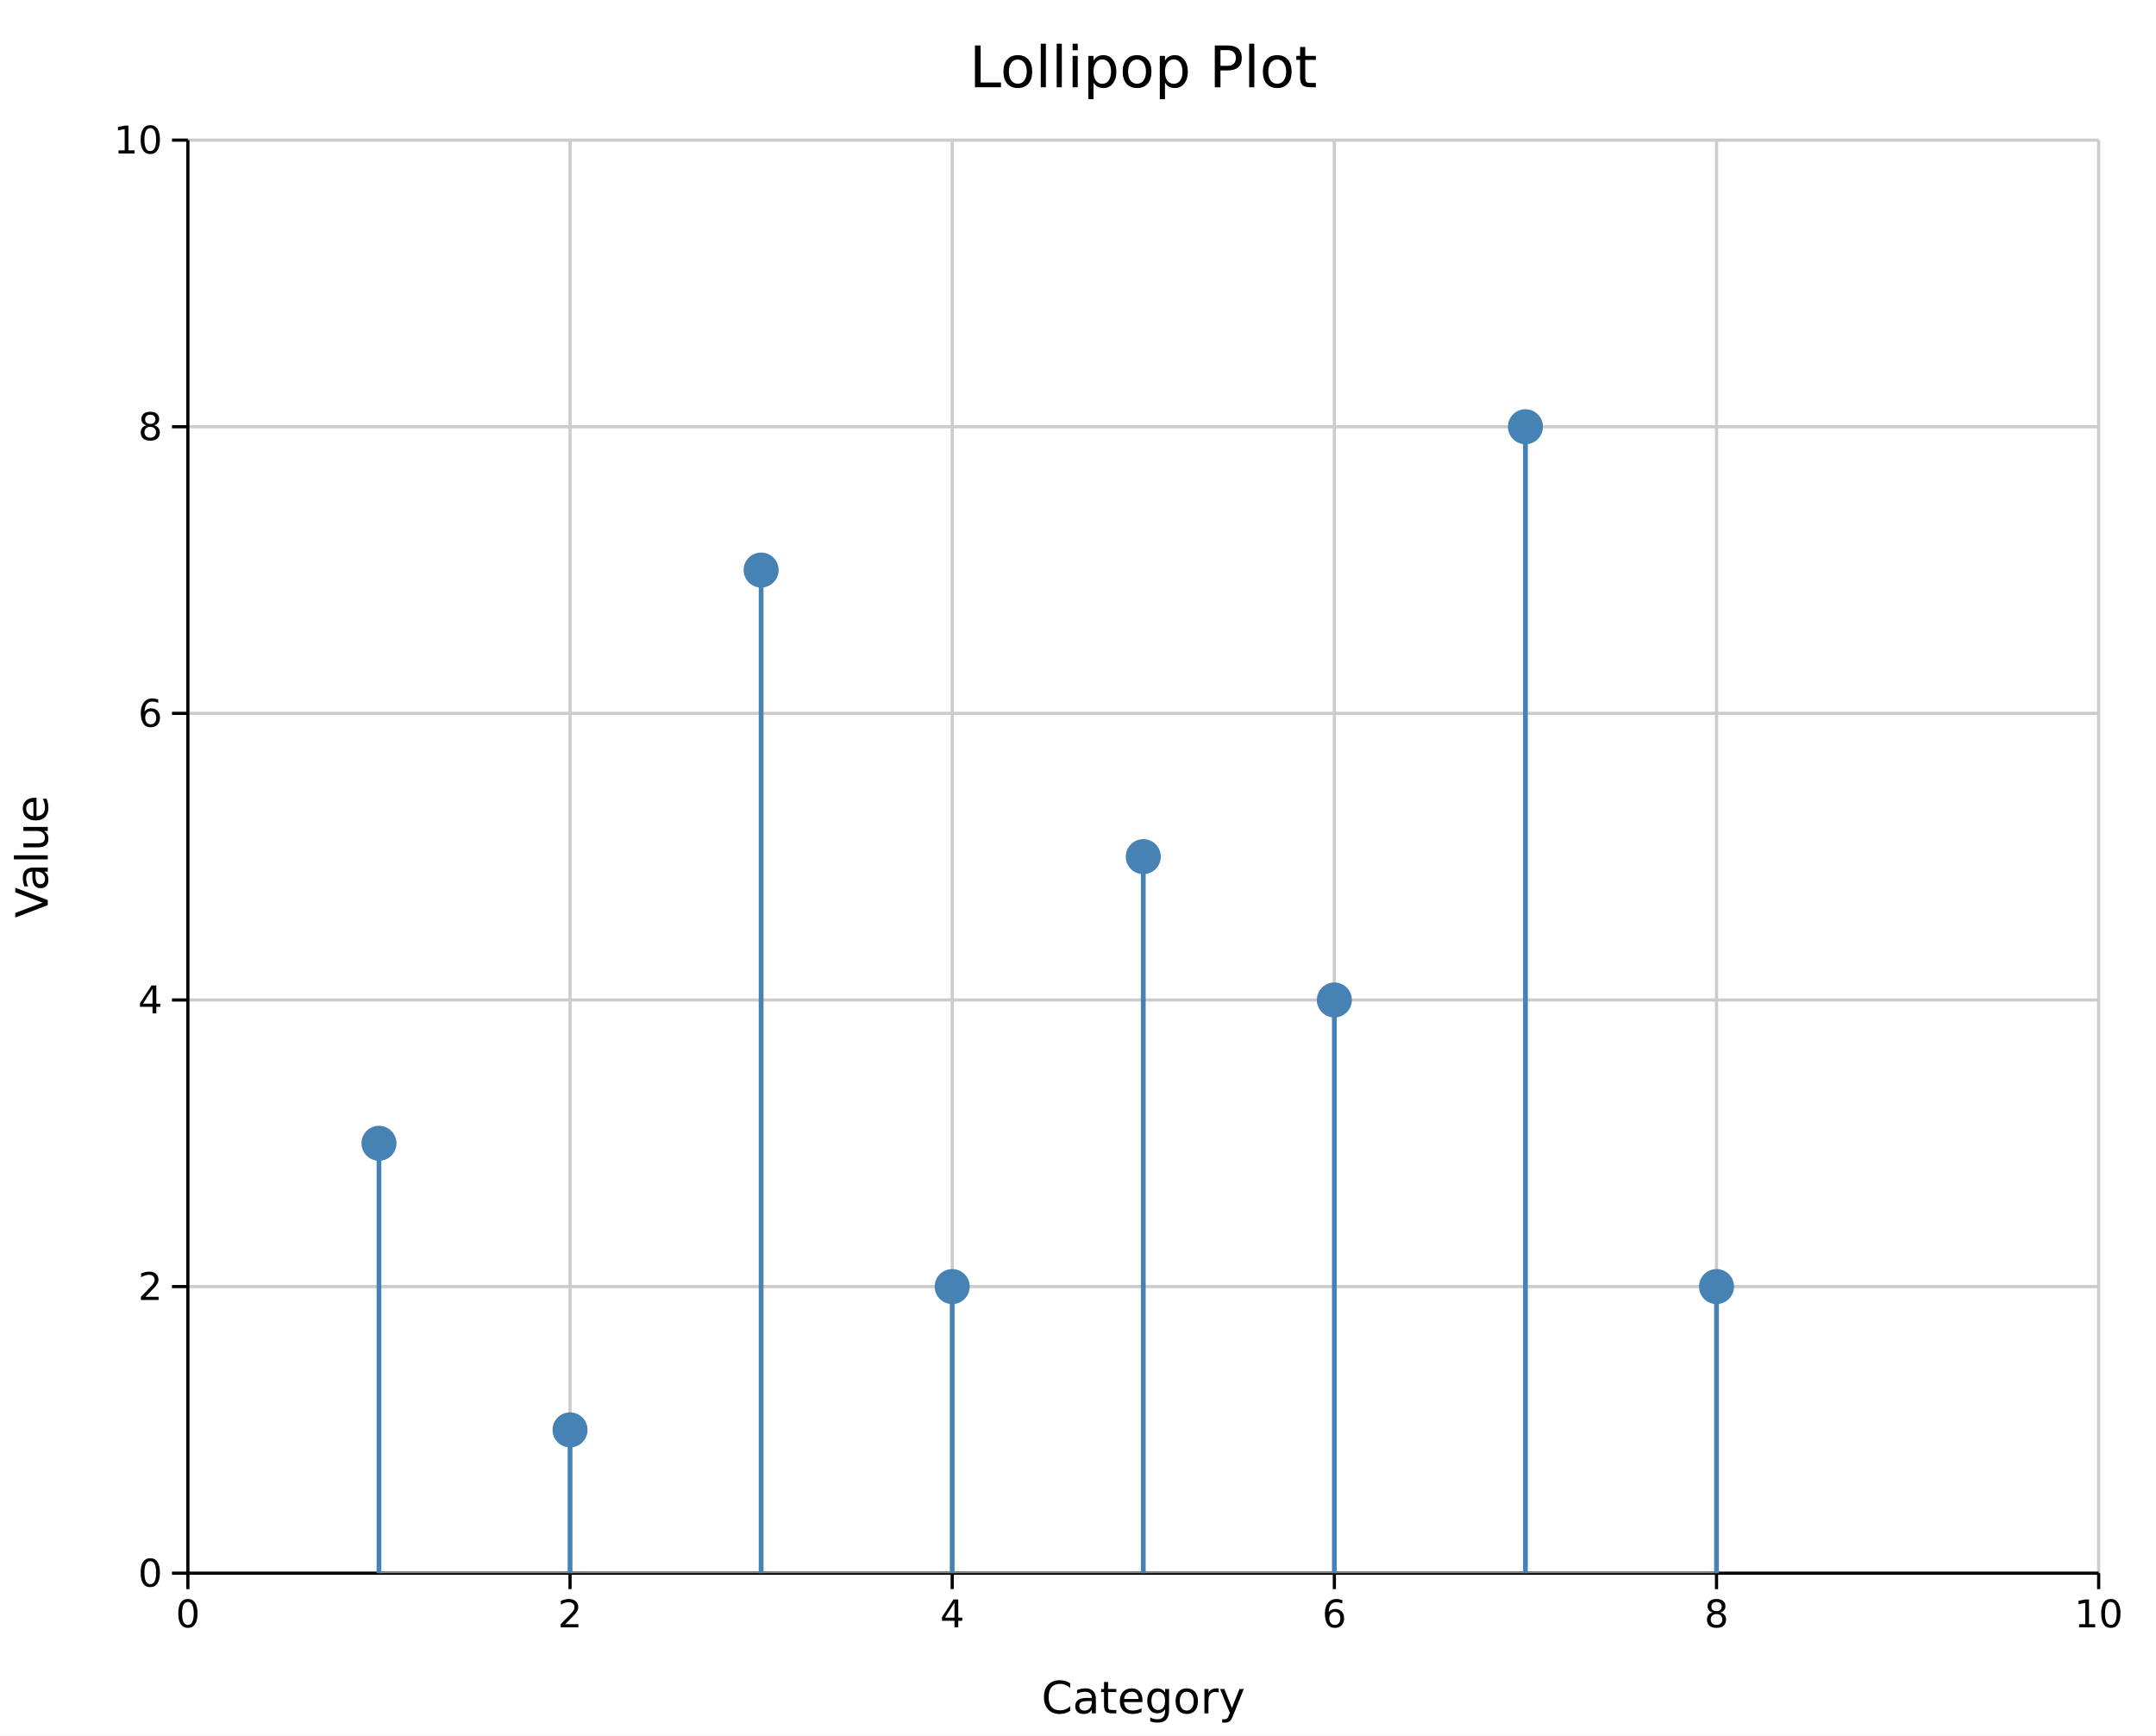
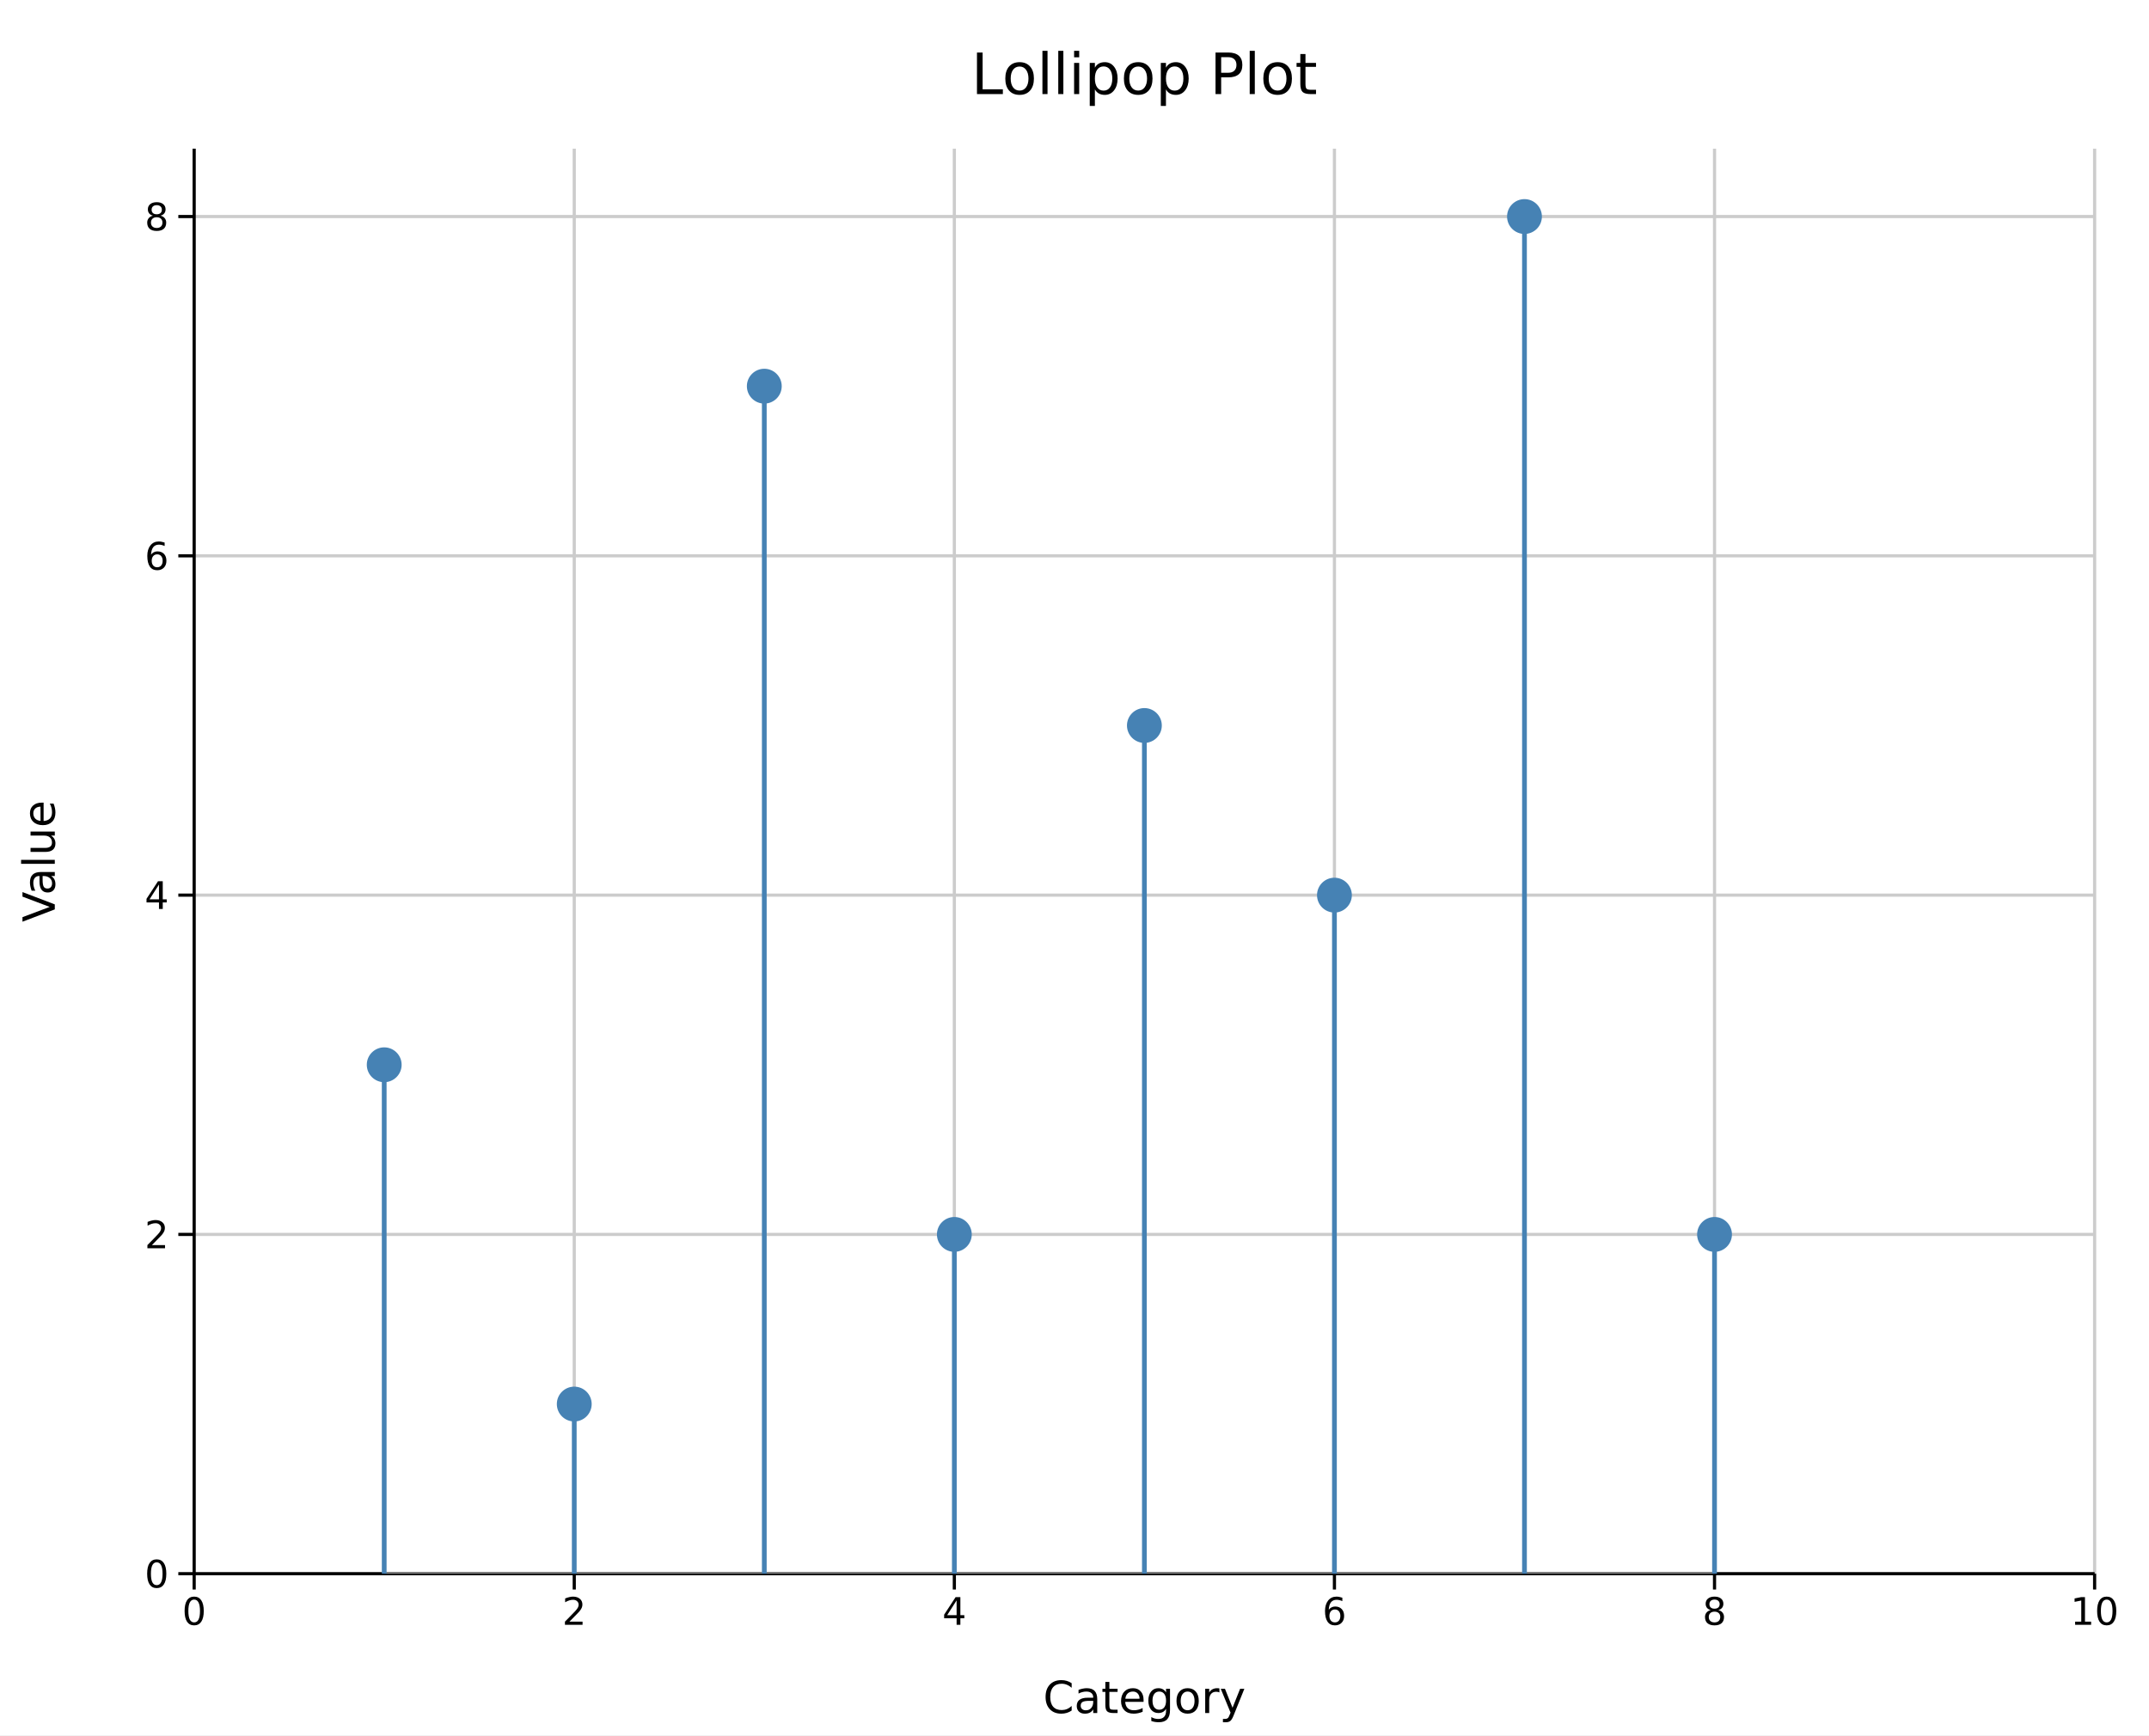
- <svg xmlns="http://www.w3.org/2000/svg" width="677" height="545" font-family="DejaVu Sans, Liberation Sans, Arial, sans-serif" fill="black">
+ <svg xmlns="http://www.w3.org/2000/svg" width="678.47" height="547.95" font-family="DejaVu Sans, Verdana, Liberation Sans, Arial, sans-serif" fill="black">
  <rect width="100%" height="100%" fill="white" />
  <defs>
    <clipPath id="kuva-clip-0">
-       <rect x="59" y="44" width="600" height="450" />
+       <rect x="61.3" y="46.95" width="600" height="450" />
    </clipPath>
  </defs>
-   <line x1="179" y1="44" x2="179" y2="494" stroke="#cccccc" stroke-width="1" />
-   <line x1="299" y1="44" x2="299" y2="494" stroke="#cccccc" stroke-width="1" />
-   <line x1="419" y1="44" x2="419" y2="494" stroke="#cccccc" stroke-width="1" />
-   <line x1="539" y1="44" x2="539" y2="494" stroke="#cccccc" stroke-width="1" />
-   <line x1="659" y1="44" x2="659" y2="494" stroke="#cccccc" stroke-width="1" />
-   <line x1="59" y1="404" x2="659" y2="404" stroke="#cccccc" stroke-width="1" />
-   <line x1="59" y1="314" x2="659" y2="314" stroke="#cccccc" stroke-width="1" />
-   <line x1="59" y1="224" x2="659" y2="224" stroke="#cccccc" stroke-width="1" />
-   <line x1="59" y1="134" x2="659" y2="134" stroke="#cccccc" stroke-width="1" />
-   <line x1="59" y1="44" x2="659" y2="44" stroke="#cccccc" stroke-width="1" />
-   <line x1="59" y1="494" x2="659" y2="494" stroke="#000000" stroke-width="1" />
-   <line x1="59" y1="44" x2="59" y2="494" stroke="#000000" stroke-width="1" />
-   <line x1="59" y1="494" x2="59" y2="499" stroke="#000000" stroke-width="1" />
-   <text x="59" y="511" font-size="12" text-anchor="middle">0</text>
-   <line x1="179" y1="494" x2="179" y2="499" stroke="#000000" stroke-width="1" />
-   <text x="179" y="511" font-size="12" text-anchor="middle">2</text>
-   <line x1="299" y1="494" x2="299" y2="499" stroke="#000000" stroke-width="1" />
-   <text x="299" y="511" font-size="12" text-anchor="middle">4</text>
-   <line x1="419" y1="494" x2="419" y2="499" stroke="#000000" stroke-width="1" />
-   <text x="419" y="511" font-size="12" text-anchor="middle">6</text>
-   <line x1="539" y1="494" x2="539" y2="499" stroke="#000000" stroke-width="1" />
-   <text x="539" y="511" font-size="12" text-anchor="middle">8</text>
-   <line x1="659" y1="494" x2="659" y2="499" stroke="#000000" stroke-width="1" />
-   <text x="659" y="511" font-size="12" text-anchor="middle">10</text>
-   <line x1="54" y1="494" x2="59" y2="494" stroke="#000000" stroke-width="1" />
-   <text x="51" y="498.2" font-size="12" text-anchor="end">0</text>
-   <line x1="54" y1="404" x2="59" y2="404" stroke="#000000" stroke-width="1" />
-   <text x="51" y="408.2" font-size="12" text-anchor="end">2</text>
-   <line x1="54" y1="314" x2="59" y2="314" stroke="#000000" stroke-width="1" />
-   <text x="51" y="318.2" font-size="12" text-anchor="end">4</text>
-   <line x1="54" y1="224" x2="59" y2="224" stroke="#000000" stroke-width="1" />
-   <text x="51" y="228.2" font-size="12" text-anchor="end">6</text>
-   <line x1="54" y1="134" x2="59" y2="134" stroke="#000000" stroke-width="1" />
-   <text x="51" y="138.2" font-size="12" text-anchor="end">8</text>
-   <line x1="54" y1="44" x2="59" y2="44" stroke="#000000" stroke-width="1" />
-   <text x="51" y="48.2" font-size="12" text-anchor="end">10</text>
-   <text x="359" y="538" font-size="14" text-anchor="middle">Category</text>
-   <text x="15" y="269" font-size="14" text-anchor="middle" transform="rotate(-90,15,269)">Value</text>
-   <text x="359" y="27.4" font-size="18" text-anchor="middle">Lollipop Plot</text>
+   <line x1="181.3" y1="46.95" x2="181.3" y2="496.95" stroke="#cccccc" stroke-width="1" />
+   <line x1="301.3" y1="46.95" x2="301.3" y2="496.95" stroke="#cccccc" stroke-width="1" />
+   <line x1="421.3" y1="46.95" x2="421.3" y2="496.95" stroke="#cccccc" stroke-width="1" />
+   <line x1="541.3" y1="46.95" x2="541.3" y2="496.95" stroke="#cccccc" stroke-width="1" />
+   <line x1="661.3" y1="46.95" x2="661.3" y2="496.95" stroke="#cccccc" stroke-width="1" />
+   <line x1="61.3" y1="389.81" x2="661.3" y2="389.81" stroke="#cccccc" stroke-width="1" />
+   <line x1="61.3" y1="282.67" x2="661.3" y2="282.67" stroke="#cccccc" stroke-width="1" />
+   <line x1="61.3" y1="175.52" x2="661.3" y2="175.52" stroke="#cccccc" stroke-width="1" />
+   <line x1="61.3" y1="68.38" x2="661.3" y2="68.38" stroke="#cccccc" stroke-width="1" />
+   <line x1="61.3" y1="496.95" x2="661.3" y2="496.95" stroke="#000000" stroke-width="1" />
+   <line x1="61.3" y1="46.95" x2="61.3" y2="496.95" stroke="#000000" stroke-width="1" />
+   <line x1="61.3" y1="496.95" x2="61.3" y2="501.95" stroke="#000000" stroke-width="1" />
+   <text x="61.3" y="513.09" font-size="12" text-anchor="middle">0</text>
+   <line x1="181.3" y1="496.95" x2="181.3" y2="501.95" stroke="#000000" stroke-width="1" />
+   <text x="181.3" y="513.09" font-size="12" text-anchor="middle">2</text>
+   <line x1="301.3" y1="496.95" x2="301.3" y2="501.95" stroke="#000000" stroke-width="1" />
+   <text x="301.3" y="513.09" font-size="12" text-anchor="middle">4</text>
+   <line x1="421.3" y1="496.95" x2="421.3" y2="501.95" stroke="#000000" stroke-width="1" />
+   <text x="421.3" y="513.09" font-size="12" text-anchor="middle">6</text>
+   <line x1="541.3" y1="496.95" x2="541.3" y2="501.95" stroke="#000000" stroke-width="1" />
+   <text x="541.3" y="513.09" font-size="12" text-anchor="middle">8</text>
+   <line x1="661.3" y1="496.95" x2="661.3" y2="501.95" stroke="#000000" stroke-width="1" />
+   <text x="661.3" y="513.09" font-size="12" text-anchor="middle">10</text>
+   <line x1="56.3" y1="496.95" x2="61.3" y2="496.95" stroke="#000000" stroke-width="1" />
+   <text x="53.3" y="501.33" font-size="12" text-anchor="end">0</text>
+   <line x1="56.3" y1="389.81" x2="61.3" y2="389.81" stroke="#000000" stroke-width="1" />
+   <text x="53.3" y="394.18" font-size="12" text-anchor="end">2</text>
+   <line x1="56.3" y1="282.67" x2="61.3" y2="282.67" stroke="#000000" stroke-width="1" />
+   <text x="53.3" y="287.04" font-size="12" text-anchor="end">4</text>
+   <line x1="56.3" y1="175.52" x2="61.3" y2="175.52" stroke="#000000" stroke-width="1" />
+   <text x="53.3" y="179.9" font-size="12" text-anchor="end">6</text>
+   <line x1="56.3" y1="68.38" x2="61.3" y2="68.38" stroke="#000000" stroke-width="1" />
+   <text x="53.3" y="72.76" font-size="12" text-anchor="end">8</text>
+   <text x="361.3" y="540.95" font-size="14" text-anchor="middle">Category</text>
+   <text x="17.3" y="271.95" font-size="14" text-anchor="middle" transform="rotate(-90,17.3,271.95)">Value</text>
+   <text x="361.3" y="29.71" font-size="18" text-anchor="middle">Lollipop Plot</text>
  <g clip-path="url(#kuva-clip-0)">
-     <line x1="119" y1="494" x2="539" y2="494" stroke="#888888" stroke-width="1" />
-     <line x1="119" y1="494" x2="119" y2="359" stroke="#4682b4" stroke-width="1.5" />
-     <circle cx="119" cy="359" r="5" fill="#4682b4" stroke="#4682b4" stroke-width="1" />
-     <line x1="179" y1="494" x2="179" y2="449" stroke="#4682b4" stroke-width="1.5" />
-     <circle cx="179" cy="449" r="5" fill="#4682b4" stroke="#4682b4" stroke-width="1" />
-     <line x1="239" y1="494" x2="239" y2="179" stroke="#4682b4" stroke-width="1.5" />
-     <circle cx="239" cy="179" r="5" fill="#4682b4" stroke="#4682b4" stroke-width="1" />
-     <line x1="299" y1="494" x2="299" y2="404" stroke="#4682b4" stroke-width="1.5" />
-     <circle cx="299" cy="404" r="5" fill="#4682b4" stroke="#4682b4" stroke-width="1" />
-     <line x1="359" y1="494" x2="359" y2="269" stroke="#4682b4" stroke-width="1.5" />
-     <circle cx="359" cy="269" r="5" fill="#4682b4" stroke="#4682b4" stroke-width="1" />
-     <line x1="419" y1="494" x2="419" y2="314" stroke="#4682b4" stroke-width="1.5" />
-     <circle cx="419" cy="314" r="5" fill="#4682b4" stroke="#4682b4" stroke-width="1" />
-     <line x1="479" y1="494" x2="479" y2="134" stroke="#4682b4" stroke-width="1.5" />
-     <circle cx="479" cy="134" r="5" fill="#4682b4" stroke="#4682b4" stroke-width="1" />
-     <line x1="539" y1="494" x2="539" y2="404" stroke="#4682b4" stroke-width="1.5" />
-     <circle cx="539" cy="404" r="5" fill="#4682b4" stroke="#4682b4" stroke-width="1" />
+     <line x1="121.3" y1="496.95" x2="541.3" y2="496.95" stroke="#888888" stroke-width="1" />
+     <line x1="121.3" y1="496.95" x2="121.3" y2="336.24" stroke="#4682b4" stroke-width="1.5" />
+     <circle cx="121.3" cy="336.24" r="5" fill="#4682b4" stroke="#4682b4" stroke-width="1" />
+     <line x1="181.3" y1="496.95" x2="181.3" y2="443.38" stroke="#4682b4" stroke-width="1.5" />
+     <circle cx="181.3" cy="443.38" r="5" fill="#4682b4" stroke="#4682b4" stroke-width="1" />
+     <line x1="241.3" y1="496.95" x2="241.3" y2="121.95" stroke="#4682b4" stroke-width="1.5" />
+     <circle cx="241.3" cy="121.95" r="5" fill="#4682b4" stroke="#4682b4" stroke-width="1" />
+     <line x1="301.3" y1="496.95" x2="301.3" y2="389.81" stroke="#4682b4" stroke-width="1.5" />
+     <circle cx="301.3" cy="389.81" r="5" fill="#4682b4" stroke="#4682b4" stroke-width="1" />
+     <line x1="361.3" y1="496.95" x2="361.3" y2="229.1" stroke="#4682b4" stroke-width="1.5" />
+     <circle cx="361.3" cy="229.1" r="5" fill="#4682b4" stroke="#4682b4" stroke-width="1" />
+     <line x1="421.3" y1="496.95" x2="421.3" y2="282.67" stroke="#4682b4" stroke-width="1.5" />
+     <circle cx="421.3" cy="282.67" r="5" fill="#4682b4" stroke="#4682b4" stroke-width="1" />
+     <line x1="481.3" y1="496.95" x2="481.3" y2="68.38" stroke="#4682b4" stroke-width="1.5" />
+     <circle cx="481.3" cy="68.38" r="5" fill="#4682b4" stroke="#4682b4" stroke-width="1" />
+     <line x1="541.3" y1="496.95" x2="541.3" y2="389.81" stroke="#4682b4" stroke-width="1.5" />
+     <circle cx="541.3" cy="389.81" r="5" fill="#4682b4" stroke="#4682b4" stroke-width="1" />
  </g>
</svg>
